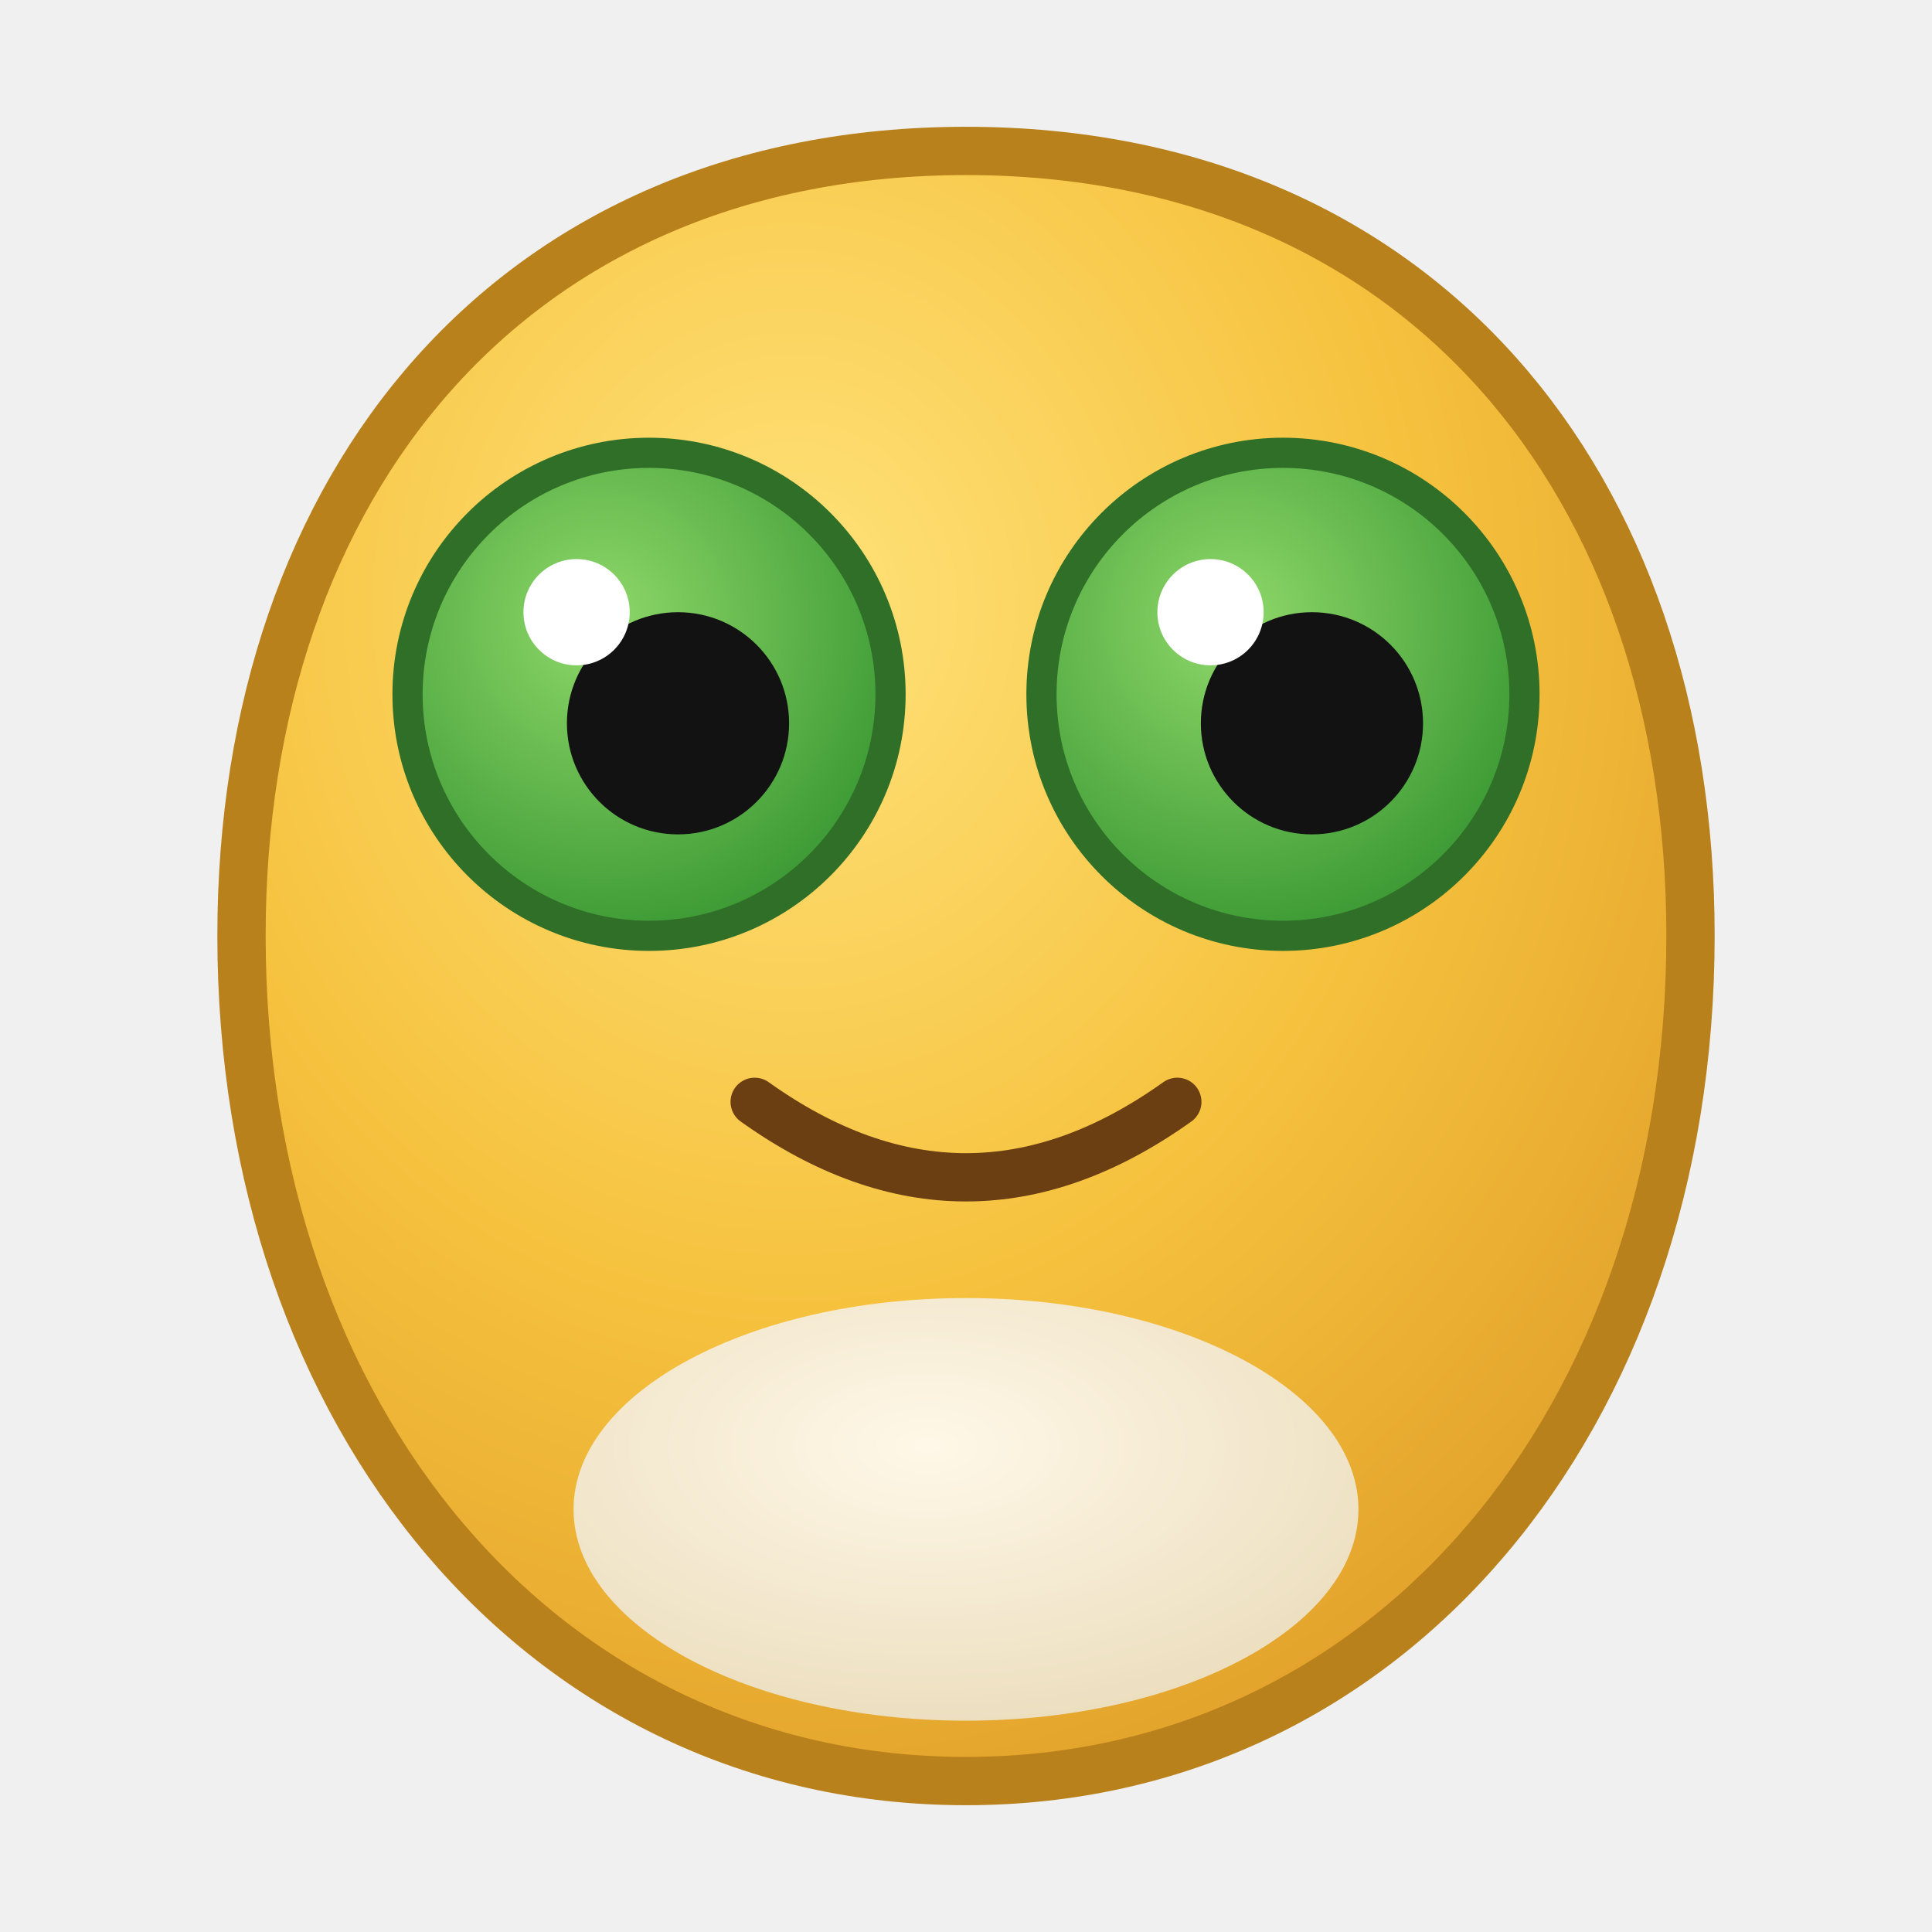
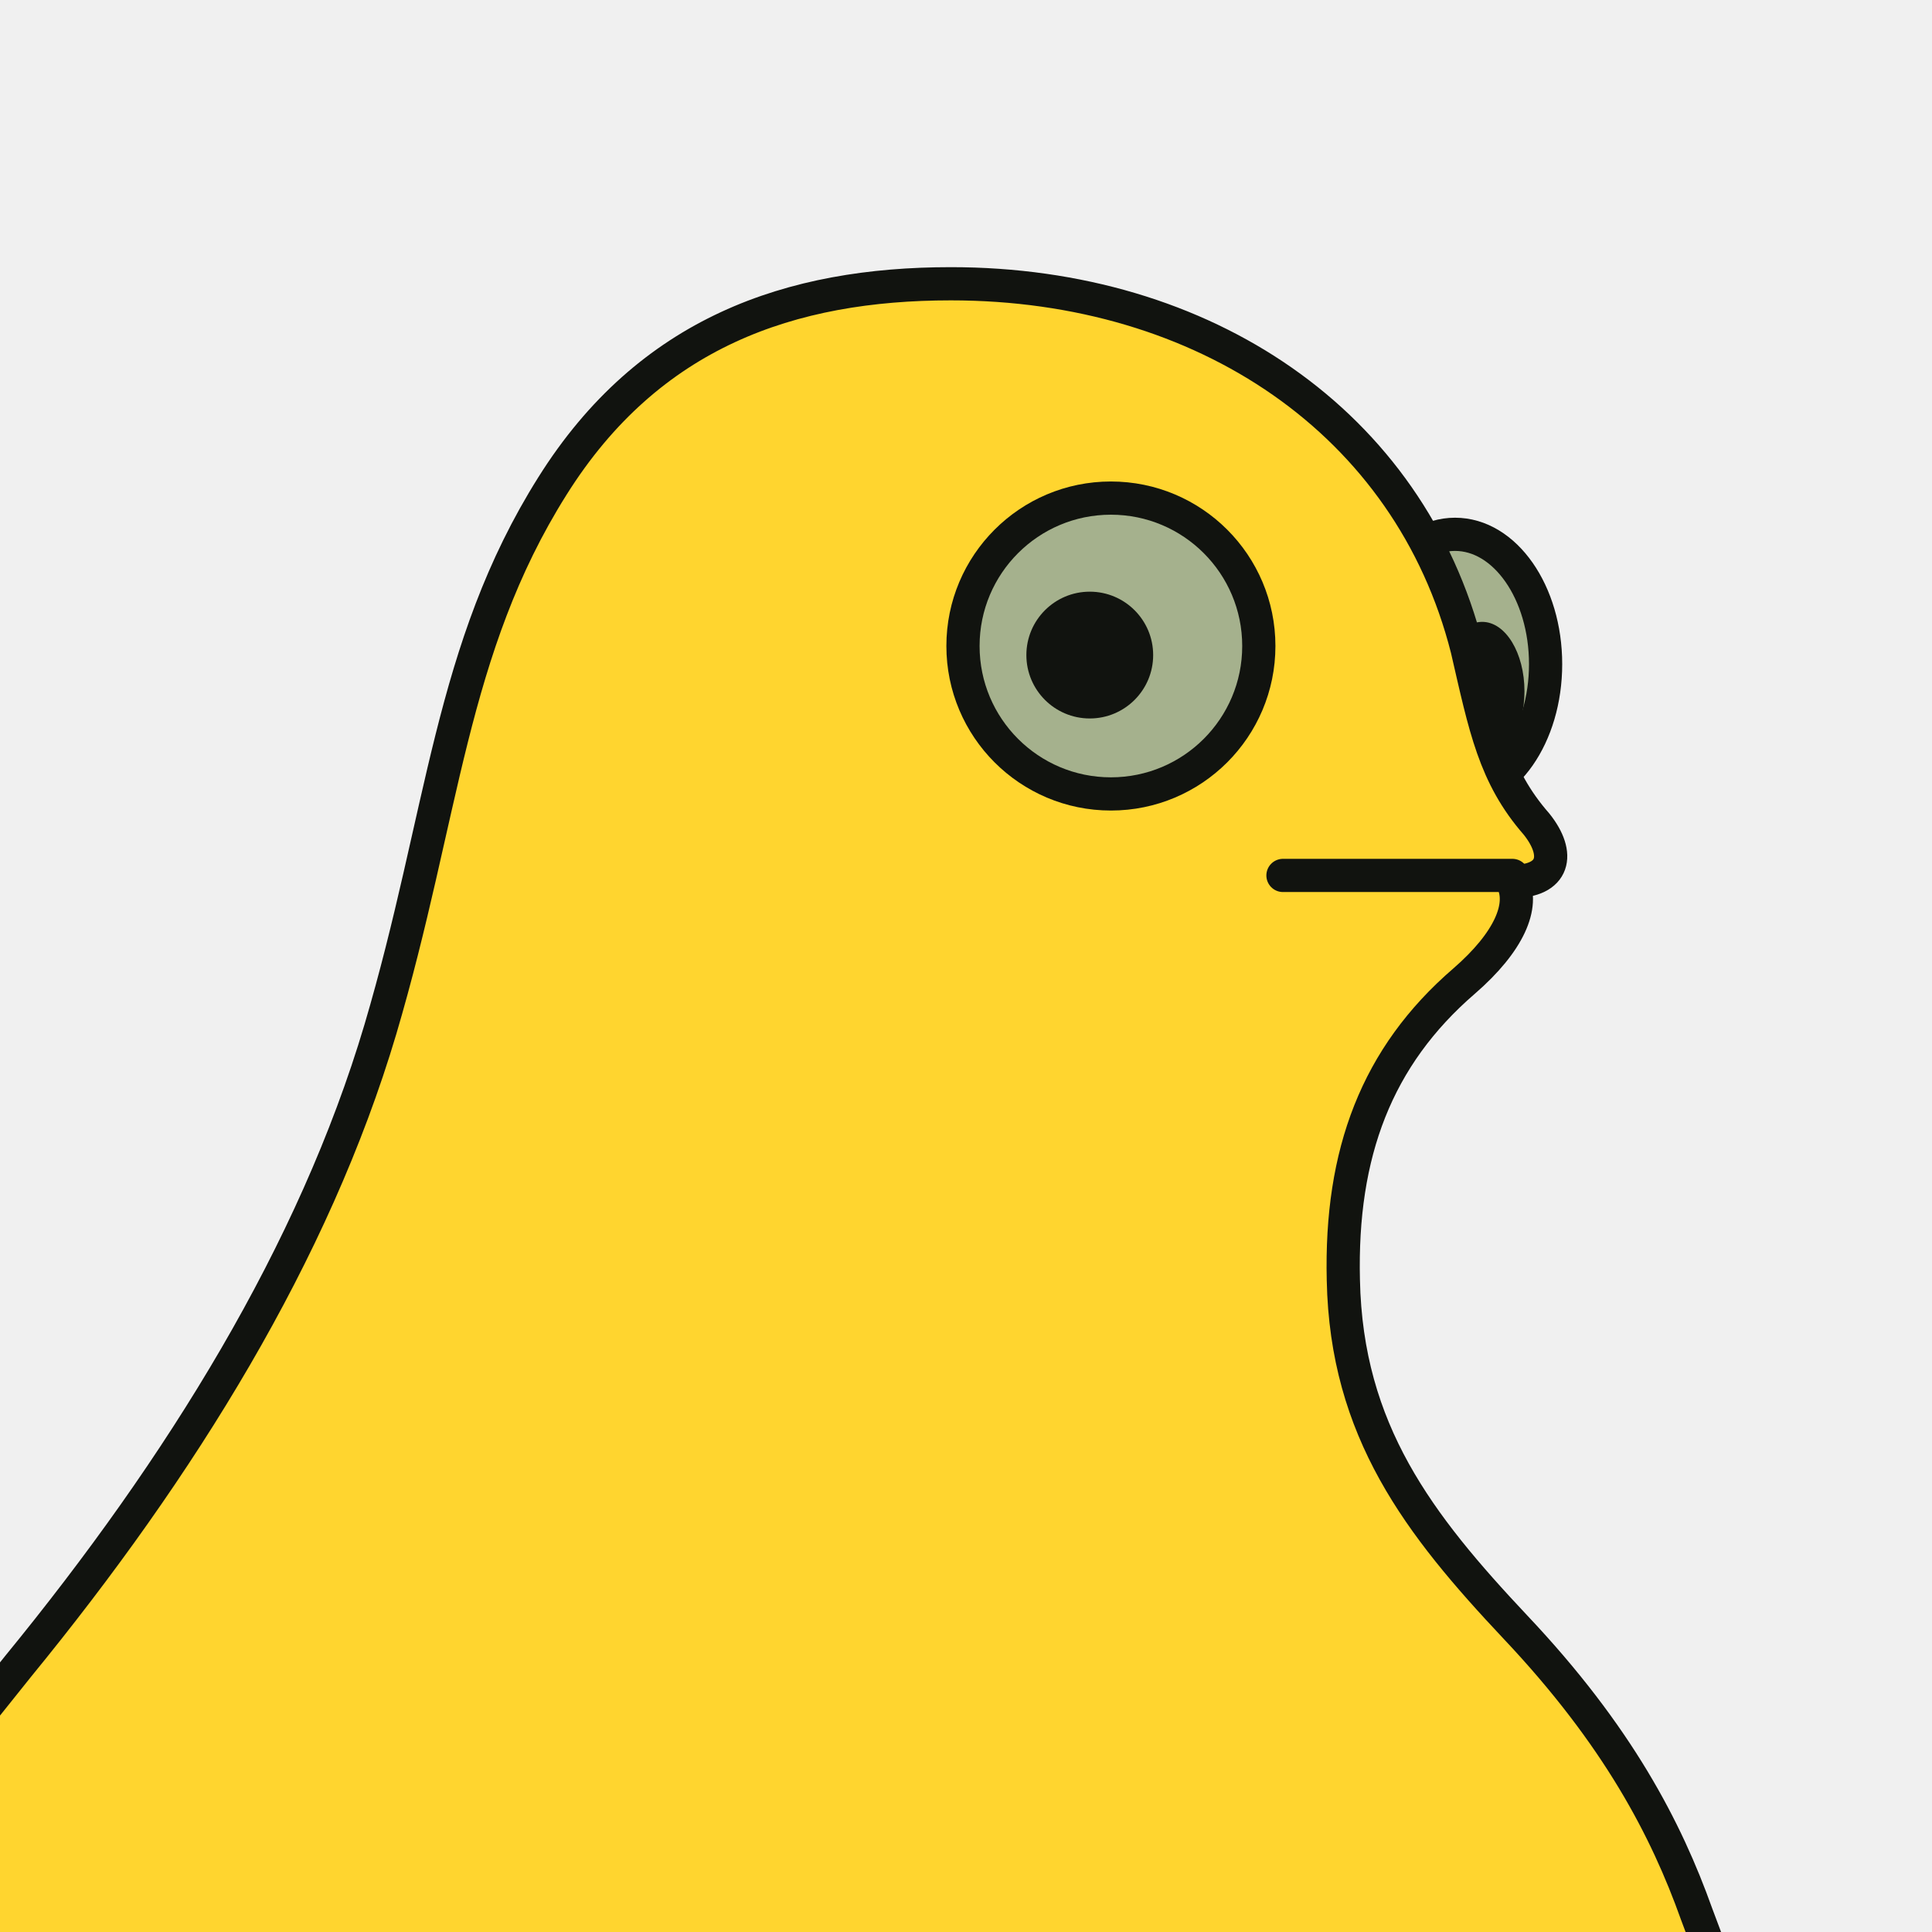
- <svg xmlns="http://www.w3.org/2000/svg" viewBox="0 0 64 64">
-   <defs>
-     <radialGradient id="nw-body" cx="38%" cy="28%" r="78%">
-       <stop offset="0" stop-color="#ffe27a" />
-       <stop offset="0.55" stop-color="#f6c23e" />
-       <stop offset="1" stop-color="#e1a02a" />
-     </radialGradient>
-     <radialGradient id="nw-belly" cx="45%" cy="35%" r="70%">
-       <stop offset="0" stop-color="#fff8e8" />
-       <stop offset="1" stop-color="#ebddbd" />
-     </radialGradient>
-     <radialGradient id="nw-eye" cx="40%" cy="35%" r="65%">
-       <stop offset="0" stop-color="#8fd86a" />
-       <stop offset="1" stop-color="#3e9b35" />
-     </radialGradient>
-   </defs>
-   <path d="M32 5C17 5 8 16 8 31C8 47 18 59 32 59C46 59 56 47 56 31C56 16 47 5 32 5Z" fill="url(#nw-body)" stroke="#b9811b" stroke-width="1.6" stroke-linejoin="round" />
-   <ellipse cx="32" cy="50" rx="13" ry="7" fill="url(#nw-belly)" />
-   <circle cx="21.5" cy="23" r="8" fill="url(#nw-eye)" stroke="#2f6f28" stroke-width="1" />
-   <circle cx="22.46" cy="23.96" r="3.68" fill="#121212" />
-   <circle cx="19.1" cy="20.28" r="1.76" fill="#fff" />
-   <circle cx="42.5" cy="23" r="8" fill="url(#nw-eye)" stroke="#2f6f28" stroke-width="1" />
-   <circle cx="43.46" cy="23.96" r="3.68" fill="#121212" />
-   <circle cx="40.1" cy="20.28" r="1.76" fill="#fff" />
-   <path d="M25 36.5Q32 41.5 39 36.5" fill="none" stroke="#6b3f12" stroke-width="1.6" stroke-linecap="round" />
+ <svg xmlns="http://www.w3.org/2000/svg" width="64" height="64" viewBox="0 0 64 64">
+   <g stroke="#11130f" stroke-width="1.1" stroke-linecap="round" stroke-linejoin="round">
+     <ellipse cx="48.2" cy="22" rx="3" ry="4.3" fill="#a5b18d" />
+     <ellipse cx="49.1" cy="22.9" rx="1.4" ry="2.3" fill="#11130f" stroke="none" />
+     <path d="M.6 55.2C6 48.6 10.4 41.5 12.6 34.1C14.7 27 14.9 21.5 18.3 16.1C21.5 11 26.2 9.4 31.5 9.4C39.9 9.4 46.7 14 48.6 21.5C49.2 24.1 49.5 25.7 50.9 27.3C51.7 28.3 51.5 29.2 50.1 29.2C50.5 30 50 31.2 48.5 32.5C45.6 35 44.4 38.2 44.5 42.4C44.6 47.4 47 50.5 50.2 53.9C53.6 57.5 55.2 60.6 56.2 63.4L56.8 65H-1V57.2Z" fill="#ffd52f" />
+     <circle cx="36.8" cy="21.4" r="4.9" fill="#a5b18d" />
+     <circle cx="36.1" cy="21.7" r="2.1" fill="#11130f" stroke="none" />
+     <path d="M42.5 29H50.1" fill="none" />
+   </g>
</svg>
